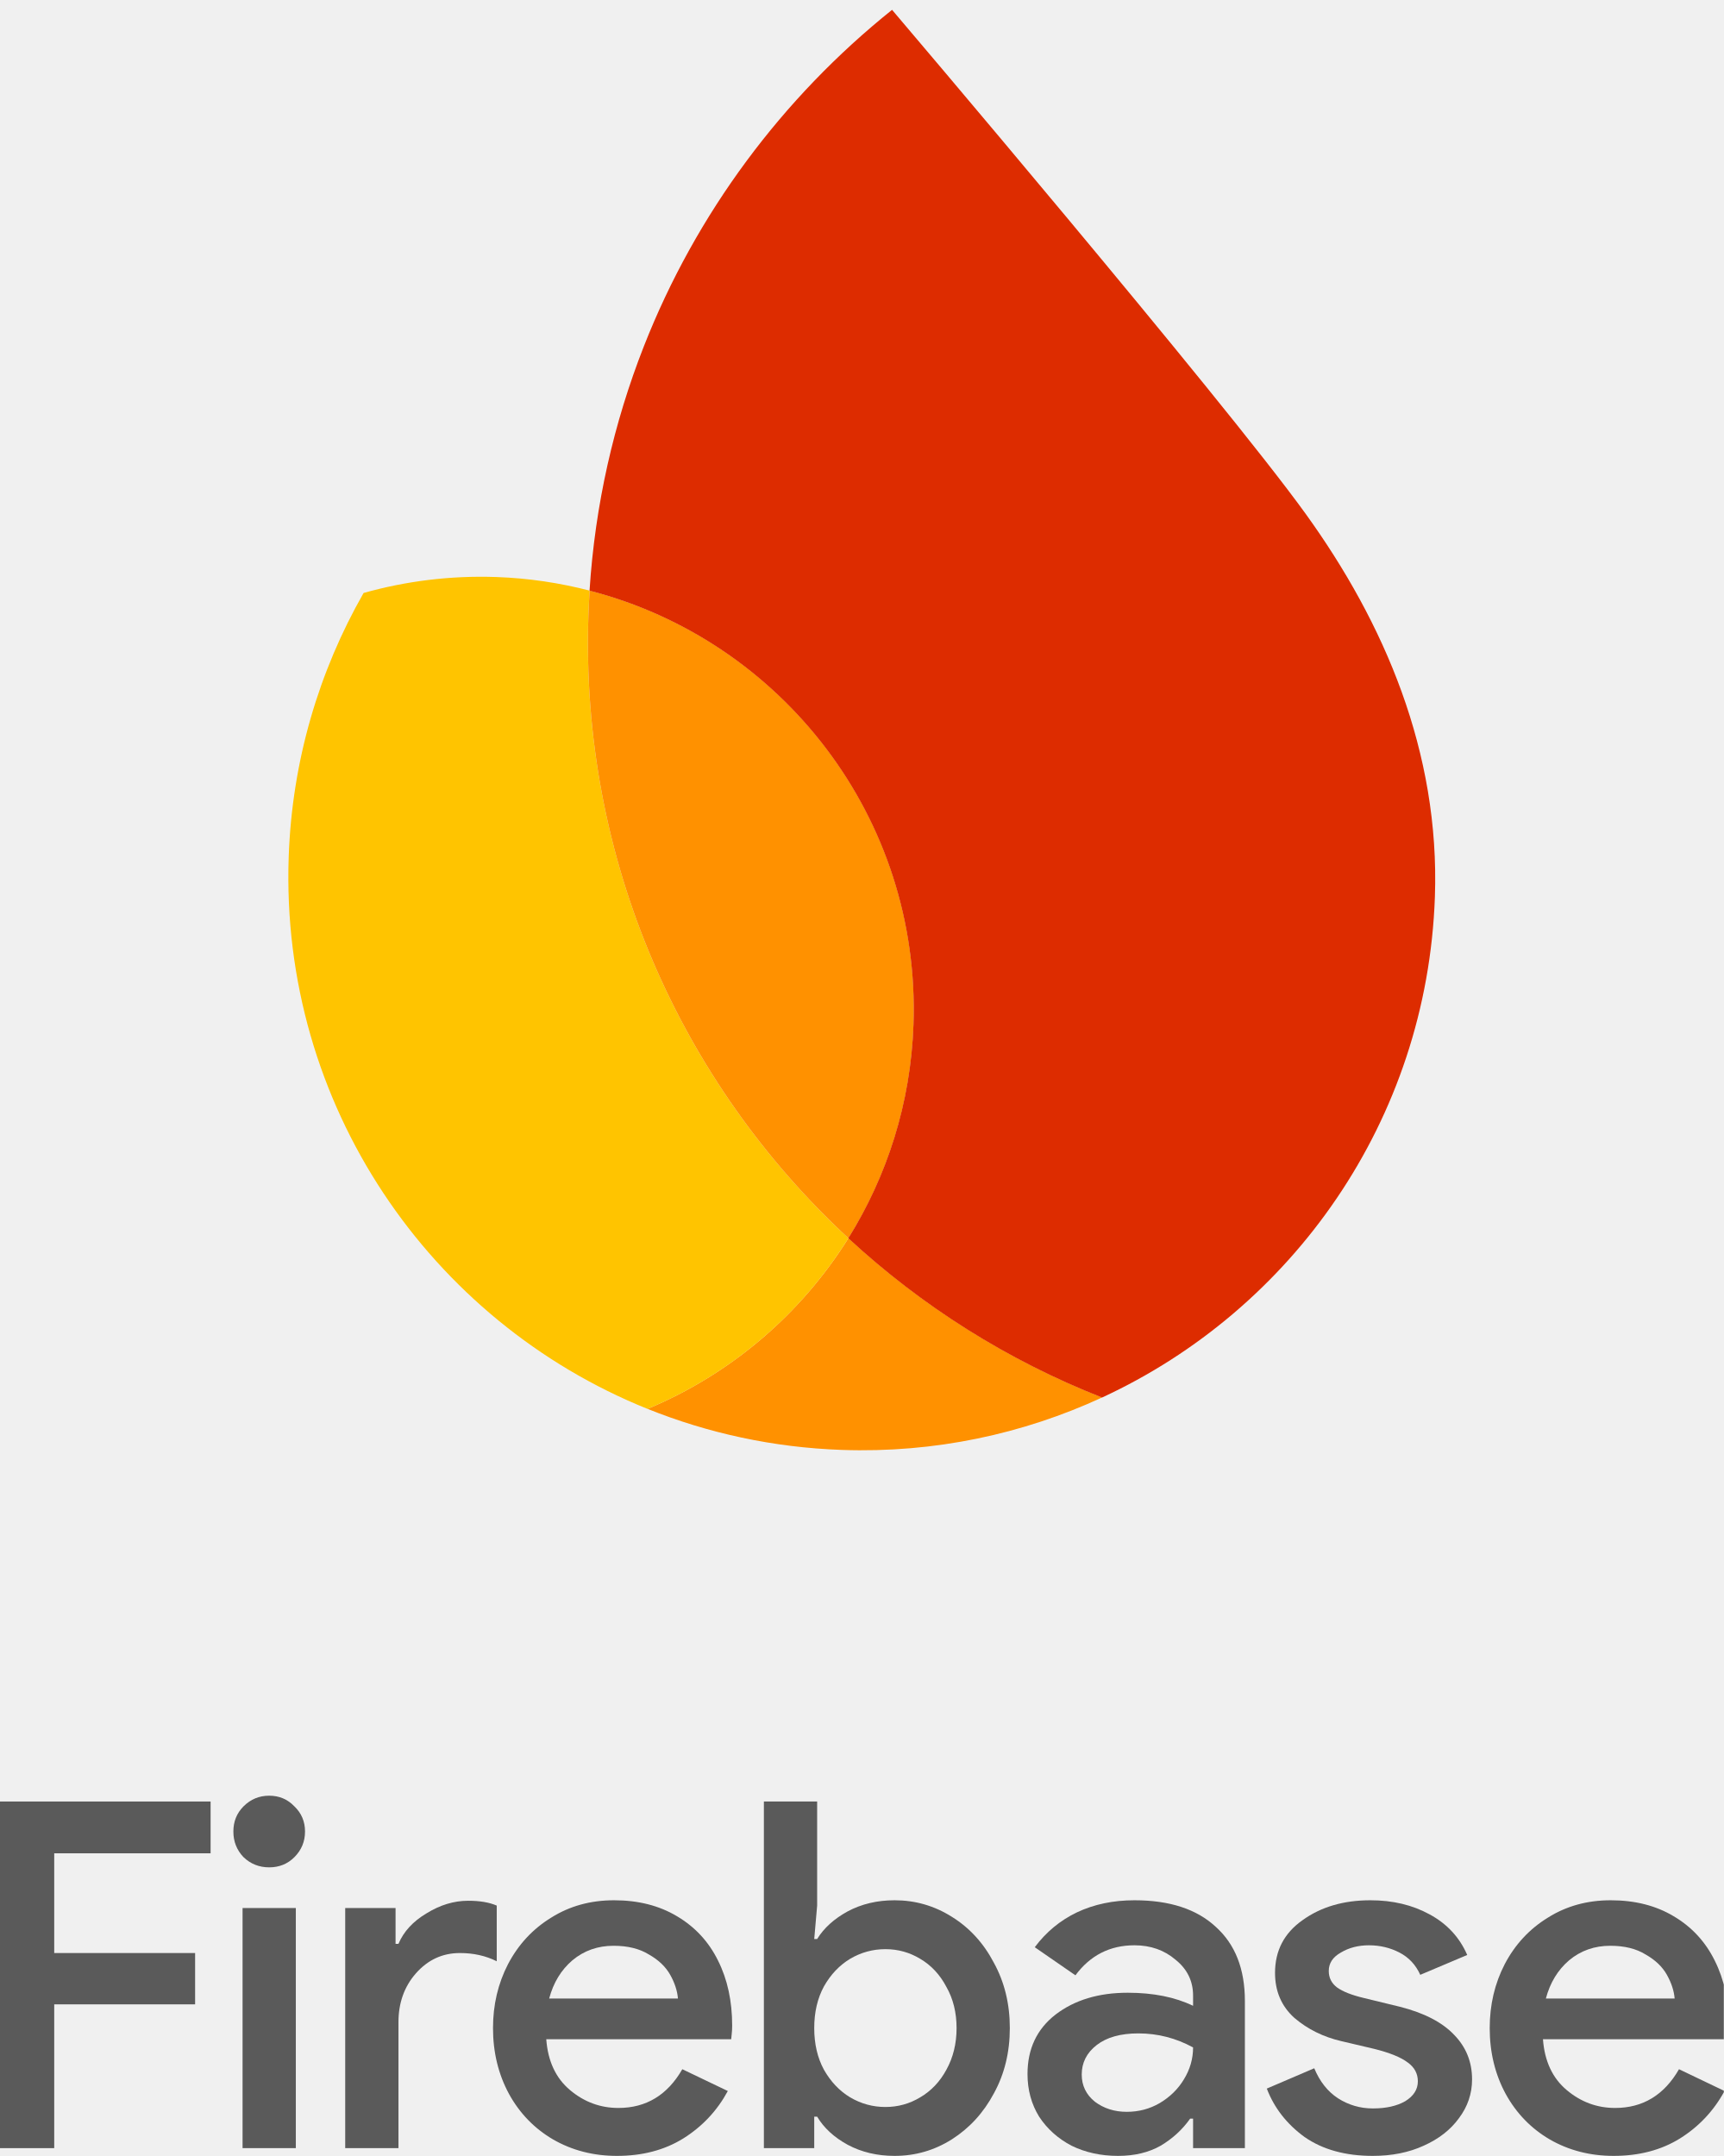
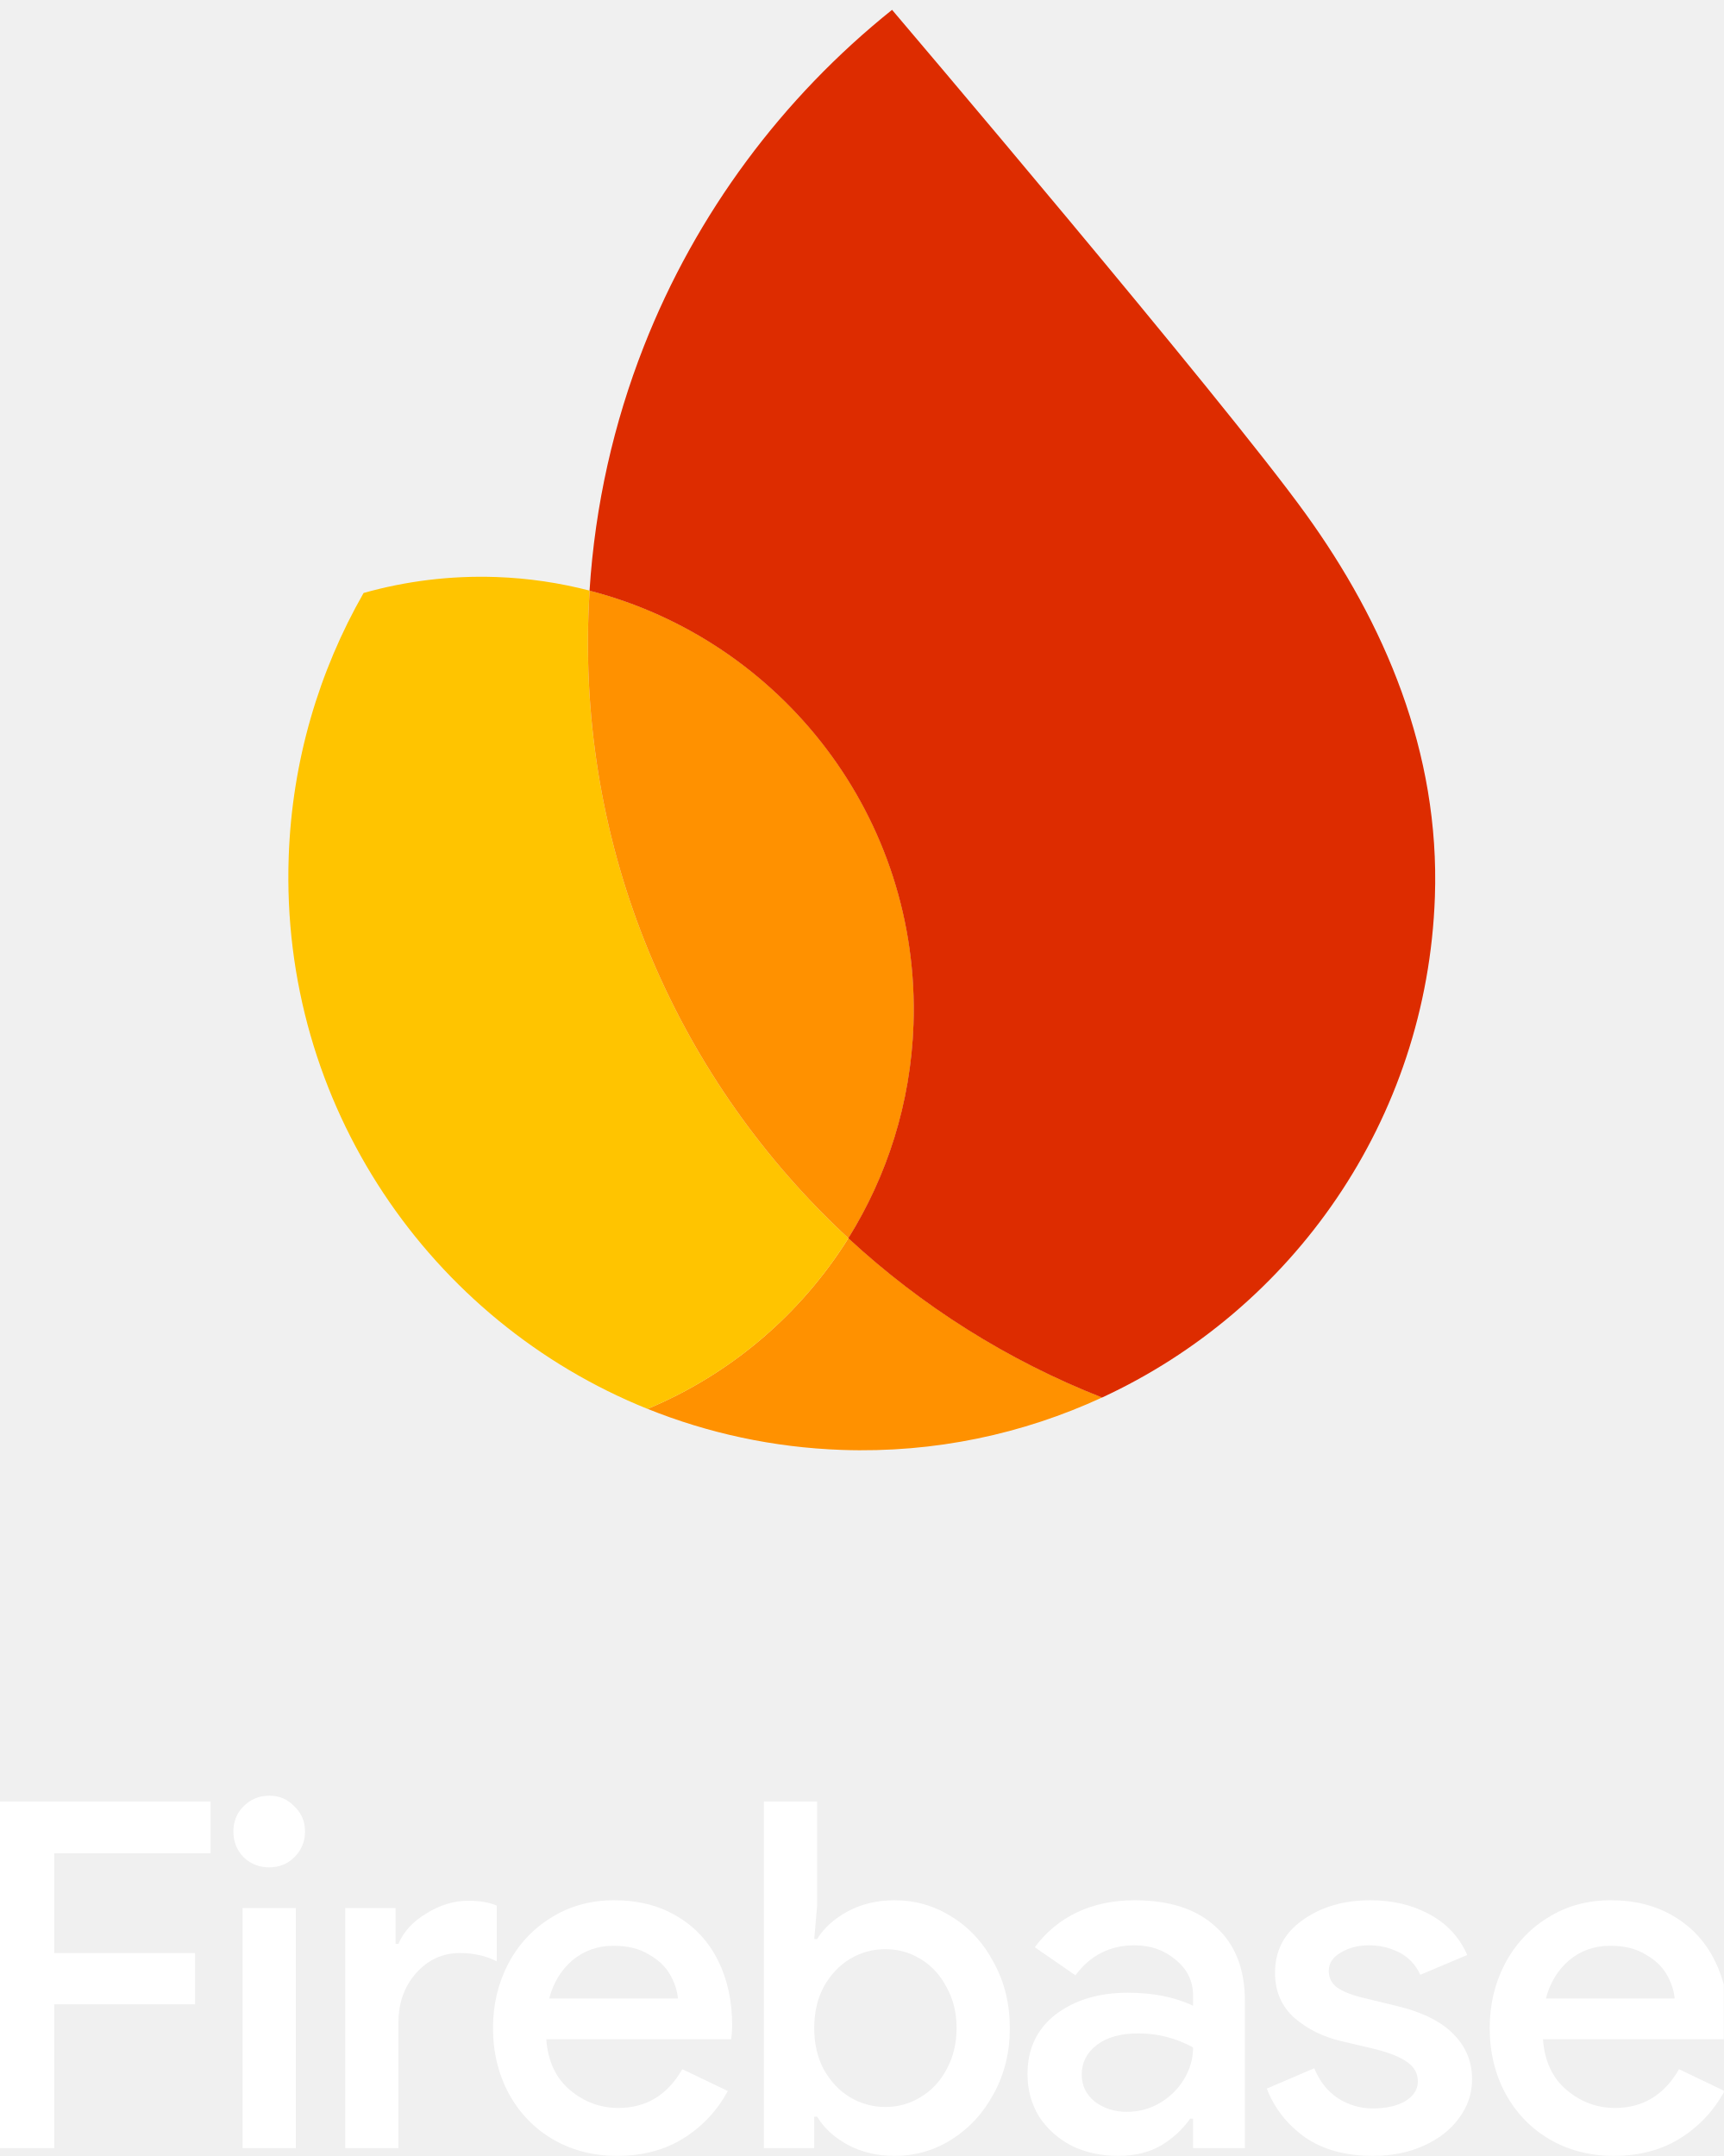
<svg xmlns="http://www.w3.org/2000/svg" width="327" height="409" viewBox="0 0 327 409" fill="none">
-   <g clip-path="url(#clip0_60_3831)">
+   <g clip-path="url(#clip0_60_3832)">
    <path d="M122.838 267.267C134.271 271.869 146.676 274.6 159.7 275.054C177.327 275.67 194.088 272.026 209.073 265.103C191.104 258.043 174.83 247.719 160.941 234.883C151.937 249.298 138.621 260.684 122.838 267.267Z" fill="#FF9100" />
    <path d="M160.938 234.887C129.233 205.564 110 163.124 111.625 116.574C111.678 115.062 111.758 113.551 111.851 112.041C106.173 110.572 100.245 109.676 94.144 109.463C85.412 109.158 76.956 110.241 68.972 112.49C60.508 127.315 55.401 144.325 54.765 162.546C53.123 209.568 81.579 250.655 122.835 267.271C138.619 260.688 151.934 249.315 160.938 234.887Z" fill="#FFC400" />
    <path d="M160.94 234.886C168.311 223.089 172.78 209.259 173.3 194.359C174.669 155.165 148.32 121.448 111.853 112.04C111.759 113.55 111.68 115.061 111.627 116.572C110.001 163.122 129.235 205.563 160.94 234.886Z" fill="#FF9100" />
    <path d="M169.222 1.867C148.452 18.506 132.051 40.447 122.128 65.721C116.447 80.198 112.877 95.748 111.835 112.049C148.303 121.458 174.652 155.174 173.283 194.368C172.763 209.269 168.28 223.085 160.922 234.895C174.811 247.745 191.085 258.056 209.055 265.116C245.122 248.443 270.712 212.568 272.194 170.134C273.154 142.641 262.591 118.138 247.665 97.455C231.903 75.581 169.222 1.867 169.222 1.867Z" fill="#DD2C00" />
-     <path d="M306.103 408.978C301.633 408.978 297.592 407.937 293.98 405.855C290.429 403.773 287.643 400.896 285.622 397.222C283.602 393.487 282.592 389.324 282.592 384.732C282.592 380.324 283.541 376.283 285.439 372.609C287.398 368.875 290.123 365.936 293.612 363.793C297.102 361.589 301.082 360.487 305.552 360.487C310.143 360.487 314.123 361.497 317.491 363.517C320.919 365.538 323.521 368.354 325.297 371.967C327.072 375.518 327.96 379.62 327.96 384.273C327.96 384.824 327.93 385.375 327.868 385.926C327.807 386.477 327.777 386.783 327.777 386.844H292.694C293 391.008 294.5 394.222 297.194 396.487C299.888 398.753 302.949 399.886 306.378 399.886C311.644 399.886 315.684 397.437 318.501 392.538L327.134 396.671C325.113 400.406 322.297 403.406 318.685 405.671C315.133 407.876 310.939 408.978 306.103 408.978ZM317.674 379.13C317.552 377.661 317.062 376.16 316.205 374.63C315.348 373.099 314.001 371.813 312.164 370.773C310.388 369.671 308.154 369.119 305.46 369.119C302.46 369.119 299.858 370.038 297.653 371.875C295.51 373.711 294.041 376.13 293.245 379.13H317.674Z" fill="#5A5A5A" />
-     <path d="M260.419 408.978C255.215 408.978 250.899 407.784 247.47 405.396C244.103 402.947 241.715 399.886 240.307 396.212L249.307 392.355C250.348 394.865 251.848 396.763 253.807 398.049C255.827 399.335 258.032 399.977 260.419 399.977C262.93 399.977 264.981 399.518 266.573 398.6C268.164 397.62 268.96 396.365 268.96 394.834C268.96 393.365 268.318 392.171 267.032 391.253C265.746 390.273 263.634 389.416 260.695 388.681L254.45 387.212C251.021 386.416 248.052 384.946 245.541 382.803C243.092 380.599 241.868 377.752 241.868 374.262C241.868 370.038 243.613 366.701 247.103 364.252C250.593 361.742 254.878 360.487 259.96 360.487C264.185 360.487 267.92 361.374 271.165 363.15C274.471 364.926 276.859 367.497 278.328 370.864L269.42 374.63C268.562 372.732 267.246 371.324 265.471 370.405C263.695 369.487 261.766 369.028 259.685 369.028C257.664 369.028 255.889 369.487 254.358 370.405C252.827 371.262 252.062 372.426 252.062 373.895C252.062 375.181 252.582 376.222 253.623 377.018C254.725 377.814 256.44 378.487 258.766 379.038L265.562 380.691C270.154 381.854 273.583 383.63 275.848 386.018C278.114 388.344 279.246 391.161 279.246 394.467C279.246 397.161 278.42 399.61 276.767 401.814C275.175 404.018 272.94 405.763 270.062 407.049C267.246 408.335 264.032 408.978 260.419 408.978Z" fill="#5A5A5A" />
-     <path d="M212.088 408.978C208.843 408.978 205.904 408.335 203.271 407.049C200.7 405.702 198.649 403.865 197.118 401.539C195.649 399.151 194.914 396.457 194.914 393.457C194.914 388.681 196.69 384.916 200.241 382.161C203.853 379.405 208.414 378.028 213.925 378.028C218.762 378.028 222.894 378.854 226.323 380.508V378.579C226.323 375.824 225.221 373.558 223.017 371.783C220.874 369.946 218.272 369.028 215.21 369.028C210.557 369.028 206.823 370.926 204.006 374.722L196.292 369.395C198.435 366.517 201.098 364.313 204.282 362.783C207.527 361.252 211.17 360.487 215.21 360.487C221.884 360.487 227.027 362.17 230.639 365.538C234.313 368.844 236.15 373.528 236.15 379.589V407.508H226.323V401.906H225.772C224.303 403.988 222.435 405.702 220.17 407.049C217.904 408.335 215.21 408.978 212.088 408.978ZM213.741 400.62C216.006 400.62 218.088 400.069 219.986 398.967C221.945 397.804 223.476 396.304 224.578 394.467C225.741 392.569 226.323 390.549 226.323 388.406C223.078 386.63 219.619 385.742 215.945 385.742C212.578 385.742 209.945 386.477 208.047 387.946C206.149 389.416 205.2 391.283 205.2 393.549C205.2 395.63 206.027 397.345 207.68 398.692C209.394 399.977 211.414 400.62 213.741 400.62Z" fill="#5A5A5A" />
-     <path d="M169.703 408.978C166.397 408.978 163.427 408.274 160.794 406.865C158.223 405.457 156.294 403.682 155.009 401.539H154.457V407.508H144.906V341.752H155.009V361.497L154.457 367.834H155.009C156.294 365.752 158.223 364.007 160.794 362.599C163.427 361.191 166.397 360.487 169.703 360.487C173.621 360.487 177.234 361.528 180.54 363.609C183.907 365.691 186.571 368.599 188.53 372.334C190.55 376.007 191.56 380.14 191.56 384.732C191.56 389.324 190.55 393.457 188.53 397.13C186.571 400.804 183.907 403.712 180.54 405.855C177.234 407.937 173.621 408.978 169.703 408.978ZM167.958 399.702C170.346 399.702 172.55 399.09 174.57 397.865C176.652 396.641 178.305 394.896 179.53 392.63C180.815 390.304 181.458 387.671 181.458 384.732C181.458 381.793 180.815 379.191 179.53 376.926C178.305 374.599 176.652 372.824 174.57 371.599C172.55 370.375 170.346 369.762 167.958 369.762C165.57 369.762 163.335 370.375 161.254 371.599C159.233 372.824 157.58 374.569 156.294 376.834C155.07 379.099 154.457 381.732 154.457 384.732C154.457 387.732 155.07 390.365 156.294 392.63C157.58 394.896 159.233 396.641 161.254 397.865C163.335 399.09 165.57 399.702 167.958 399.702Z" fill="#5A5A5A" />
-     <path d="M117.032 408.978C112.563 408.978 108.522 407.937 104.91 405.855C101.358 403.773 98.573 400.896 96.552 397.222C94.532 393.487 93.522 389.324 93.522 384.732C93.522 380.324 94.471 376.283 96.368 372.609C98.328 368.875 101.052 365.936 104.542 363.793C108.032 361.589 112.012 360.487 116.481 360.487C121.073 360.487 125.053 361.497 128.42 363.517C131.849 365.538 134.451 368.354 136.227 371.967C138.002 375.518 138.89 379.62 138.89 384.273C138.89 384.824 138.859 385.375 138.798 385.926C138.737 386.477 138.706 386.783 138.706 386.844H103.624C103.93 391.008 105.43 394.222 108.124 396.488C110.818 398.753 113.879 399.886 117.308 399.886C122.573 399.886 126.614 397.437 129.431 392.538L138.063 396.671C136.043 400.406 133.227 403.406 129.614 405.671C126.063 407.876 121.869 408.978 117.032 408.978ZM128.604 379.13C128.482 377.661 127.992 376.16 127.135 374.63C126.277 373.099 124.93 371.813 123.094 370.773C121.318 369.671 119.083 369.12 116.389 369.12C113.389 369.12 110.787 370.038 108.583 371.875C106.44 373.711 104.971 376.13 104.175 379.13H128.604Z" fill="#5A5A5A" />
-     <path d="M65.484 361.956H75.036V368.752H75.587C76.566 366.426 78.342 364.497 80.913 362.966C83.485 361.375 86.118 360.579 88.811 360.579C91.016 360.579 92.822 360.885 94.23 361.497V372.058C92.148 371.018 89.822 370.497 87.25 370.497C83.944 370.497 81.158 371.783 78.893 374.354C76.689 376.865 75.587 379.957 75.587 383.63V407.508H65.484V361.956Z" fill="#5A5A5A" />
-     <path d="M51.066 354.242C49.168 354.242 47.545 353.599 46.198 352.313C44.912 350.966 44.27 349.344 44.27 347.446C44.27 345.548 44.912 343.956 46.198 342.67C47.545 341.323 49.168 340.649 51.066 340.649C52.964 340.649 54.556 341.323 55.841 342.67C57.188 343.956 57.862 345.548 57.862 347.446C57.862 349.344 57.188 350.966 55.841 352.313C54.556 353.599 52.964 354.242 51.066 354.242ZM46.014 361.956H56.117V407.508H46.014V361.956Z" fill="#5A5A5A" />
-     <path d="M0 341.752H39.95V351.578H10.286V370.497H37.011V380.232H10.286V407.508H0V341.752Z" fill="#5A5A5A" />
+     <path d="M306.103 408.978C301.633 408.978 297.592 407.937 293.98 405.855C290.429 403.773 287.643 400.896 285.622 397.222C283.602 393.487 282.592 389.324 282.592 384.732C282.592 380.324 283.541 376.283 285.439 372.609C287.398 368.875 290.123 365.936 293.612 363.793C297.102 361.589 301.082 360.487 305.552 360.487C310.143 360.487 314.123 361.497 317.491 363.517C320.919 365.538 323.521 368.354 325.297 371.967C327.072 375.518 327.96 379.62 327.96 384.273C327.96 384.824 327.93 385.375 327.868 385.926C327.807 386.477 327.777 386.783 327.777 386.844H292.694C293 391.008 294.5 394.222 297.194 396.487C299.888 398.753 302.949 399.886 306.378 399.886C311.644 399.886 315.684 397.437 318.501 392.538L327.134 396.671C325.113 400.406 322.297 403.406 318.685 405.671C315.133 407.876 310.939 408.978 306.103 408.978ZM317.674 379.13C317.552 377.661 317.062 376.16 316.205 374.63C315.348 373.099 314.001 371.813 312.164 370.773C310.388 369.671 308.154 369.119 305.46 369.119C302.46 369.119 299.858 370.038 297.653 371.875C295.51 373.711 294.041 376.13 293.245 379.13H317.674Z" fill="white" />
+     <path d="M260.419 408.978C255.215 408.978 250.899 407.784 247.47 405.396C244.103 402.947 241.715 399.886 240.307 396.212L249.307 392.355C250.348 394.865 251.848 396.763 253.807 398.049C255.827 399.335 258.032 399.977 260.419 399.977C262.93 399.977 264.981 399.518 266.573 398.6C268.164 397.62 268.96 396.365 268.96 394.834C268.96 393.365 268.318 392.171 267.032 391.253C265.746 390.273 263.634 389.416 260.695 388.681L254.45 387.212C251.021 386.416 248.052 384.946 245.541 382.803C243.092 380.599 241.868 377.752 241.868 374.262C241.868 370.038 243.613 366.701 247.103 364.252C250.593 361.742 254.878 360.487 259.96 360.487C264.185 360.487 267.92 361.374 271.165 363.15C274.471 364.926 276.859 367.497 278.328 370.864L269.42 374.63C268.562 372.732 267.246 371.324 265.471 370.405C263.695 369.487 261.766 369.028 259.685 369.028C257.664 369.028 255.889 369.487 254.358 370.405C252.827 371.262 252.062 372.426 252.062 373.895C252.062 375.181 252.582 376.222 253.623 377.018C254.725 377.814 256.44 378.487 258.766 379.038L265.562 380.691C270.154 381.854 273.583 383.63 275.848 386.018C278.114 388.344 279.246 391.161 279.246 394.467C279.246 397.161 278.42 399.61 276.767 401.814C275.175 404.018 272.94 405.763 270.062 407.049C267.246 408.335 264.032 408.978 260.419 408.978Z" fill="white" />
+     <path d="M212.088 408.978C208.843 408.978 205.904 408.335 203.271 407.049C200.7 405.702 198.649 403.865 197.118 401.539C195.649 399.151 194.914 396.457 194.914 393.457C194.914 388.681 196.69 384.916 200.241 382.161C203.853 379.405 208.414 378.028 213.925 378.028C218.762 378.028 222.894 378.854 226.323 380.508V378.579C226.323 375.824 225.221 373.558 223.017 371.783C220.874 369.946 218.272 369.028 215.21 369.028C210.557 369.028 206.823 370.926 204.006 374.722L196.292 369.395C198.435 366.517 201.098 364.313 204.282 362.783C207.527 361.252 211.17 360.487 215.21 360.487C221.884 360.487 227.027 362.17 230.639 365.538C234.313 368.844 236.15 373.528 236.15 379.589V407.508H226.323V401.906H225.772C224.303 403.988 222.435 405.702 220.17 407.049C217.904 408.335 215.21 408.978 212.088 408.978ZM213.741 400.62C216.006 400.62 218.088 400.069 219.986 398.967C221.945 397.804 223.476 396.304 224.578 394.467C225.741 392.569 226.323 390.549 226.323 388.406C223.078 386.63 219.619 385.742 215.945 385.742C212.578 385.742 209.945 386.477 208.047 387.946C206.149 389.416 205.2 391.283 205.2 393.549C205.2 395.63 206.027 397.345 207.68 398.692C209.394 399.977 211.414 400.62 213.741 400.62Z" fill="white" />
+     <path d="M169.703 408.978C166.397 408.978 163.427 408.274 160.794 406.865C158.223 405.457 156.294 403.682 155.009 401.539H154.457V407.508H144.906V341.752H155.009V361.497L154.457 367.834H155.009C156.294 365.752 158.223 364.007 160.794 362.599C163.427 361.191 166.397 360.487 169.703 360.487C173.621 360.487 177.234 361.528 180.54 363.609C183.907 365.691 186.571 368.599 188.53 372.334C190.55 376.007 191.56 380.14 191.56 384.732C191.56 389.324 190.55 393.457 188.53 397.13C186.571 400.804 183.907 403.712 180.54 405.855C177.234 407.937 173.621 408.978 169.703 408.978ZM167.958 399.702C170.346 399.702 172.55 399.09 174.57 397.865C176.652 396.641 178.305 394.896 179.53 392.63C180.815 390.304 181.458 387.671 181.458 384.732C181.458 381.793 180.815 379.191 179.53 376.926C178.305 374.599 176.652 372.824 174.57 371.599C172.55 370.375 170.346 369.762 167.958 369.762C165.57 369.762 163.335 370.375 161.254 371.599C159.233 372.824 157.58 374.569 156.294 376.834C155.07 379.099 154.457 381.732 154.457 384.732C154.457 387.732 155.07 390.365 156.294 392.63C157.58 394.896 159.233 396.641 161.254 397.865C163.335 399.09 165.57 399.702 167.958 399.702Z" fill="white" />
+     <path d="M117.032 408.978C112.563 408.978 108.522 407.937 104.91 405.855C101.358 403.773 98.573 400.896 96.552 397.222C94.532 393.487 93.522 389.324 93.522 384.732C93.522 380.324 94.471 376.283 96.368 372.609C98.328 368.875 101.052 365.936 104.542 363.793C108.032 361.589 112.012 360.487 116.481 360.487C121.073 360.487 125.053 361.497 128.42 363.517C131.849 365.538 134.451 368.354 136.227 371.967C138.002 375.518 138.89 379.62 138.89 384.273C138.89 384.824 138.859 385.375 138.798 385.926C138.737 386.477 138.706 386.783 138.706 386.844H103.624C103.93 391.008 105.43 394.222 108.124 396.488C110.818 398.753 113.879 399.886 117.308 399.886C122.573 399.886 126.614 397.437 129.431 392.538L138.063 396.671C136.043 400.406 133.227 403.406 129.614 405.671C126.063 407.876 121.869 408.978 117.032 408.978ZM128.604 379.13C128.482 377.661 127.992 376.16 127.135 374.63C126.277 373.099 124.93 371.813 123.094 370.773C121.318 369.671 119.083 369.12 116.389 369.12C113.389 369.12 110.787 370.038 108.583 371.875C106.44 373.711 104.971 376.13 104.175 379.13H128.604Z" fill="white" />
+     <path d="M65.484 361.956H75.036V368.752H75.587C76.566 366.426 78.342 364.497 80.913 362.966C83.485 361.375 86.118 360.579 88.811 360.579C91.016 360.579 92.822 360.885 94.23 361.497V372.058C92.148 371.018 89.822 370.497 87.25 370.497C83.944 370.497 81.158 371.783 78.893 374.354C76.689 376.865 75.587 379.957 75.587 383.63V407.508H65.484V361.956Z" fill="white" />
+     <path d="M51.066 354.242C49.168 354.242 47.545 353.599 46.198 352.313C44.912 350.966 44.27 349.344 44.27 347.446C44.27 345.548 44.912 343.956 46.198 342.67C47.545 341.323 49.168 340.649 51.066 340.649C52.964 340.649 54.556 341.323 55.841 342.67C57.188 343.956 57.862 345.548 57.862 347.446C57.862 349.344 57.188 350.966 55.841 352.313C54.556 353.599 52.964 354.242 51.066 354.242ZM46.014 361.956H56.117V407.508H46.014V361.956Z" fill="white" />
+     <path d="M0 341.752H39.95V351.578H10.286V370.497H37.011V380.232H10.286V407.508H0V341.752Z" fill="white" />
  </g>
  <defs>
-     <clipPath id="clip0_60_3831">
+     <clipPath id="clip0_60_3832">
      <rect width="327" height="409" fill="white" />
    </clipPath>
  </defs>
</svg>
